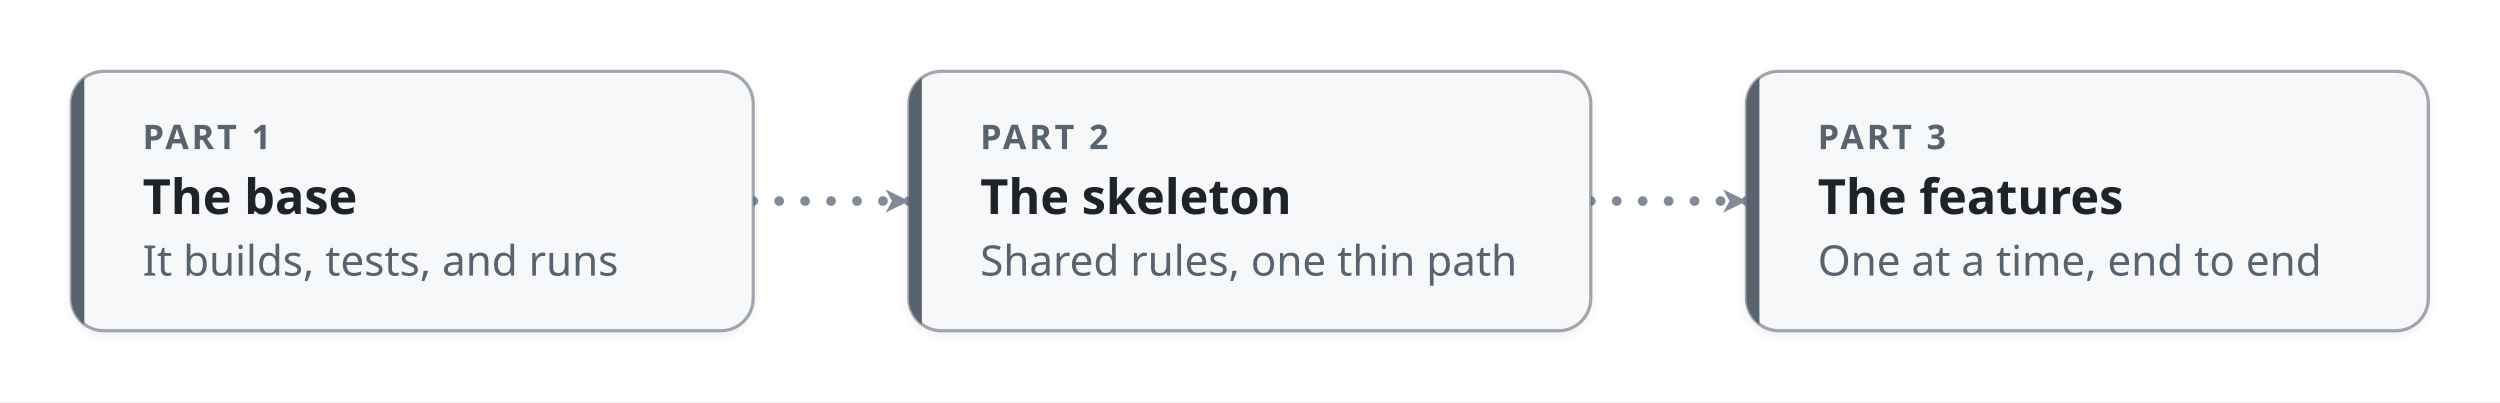
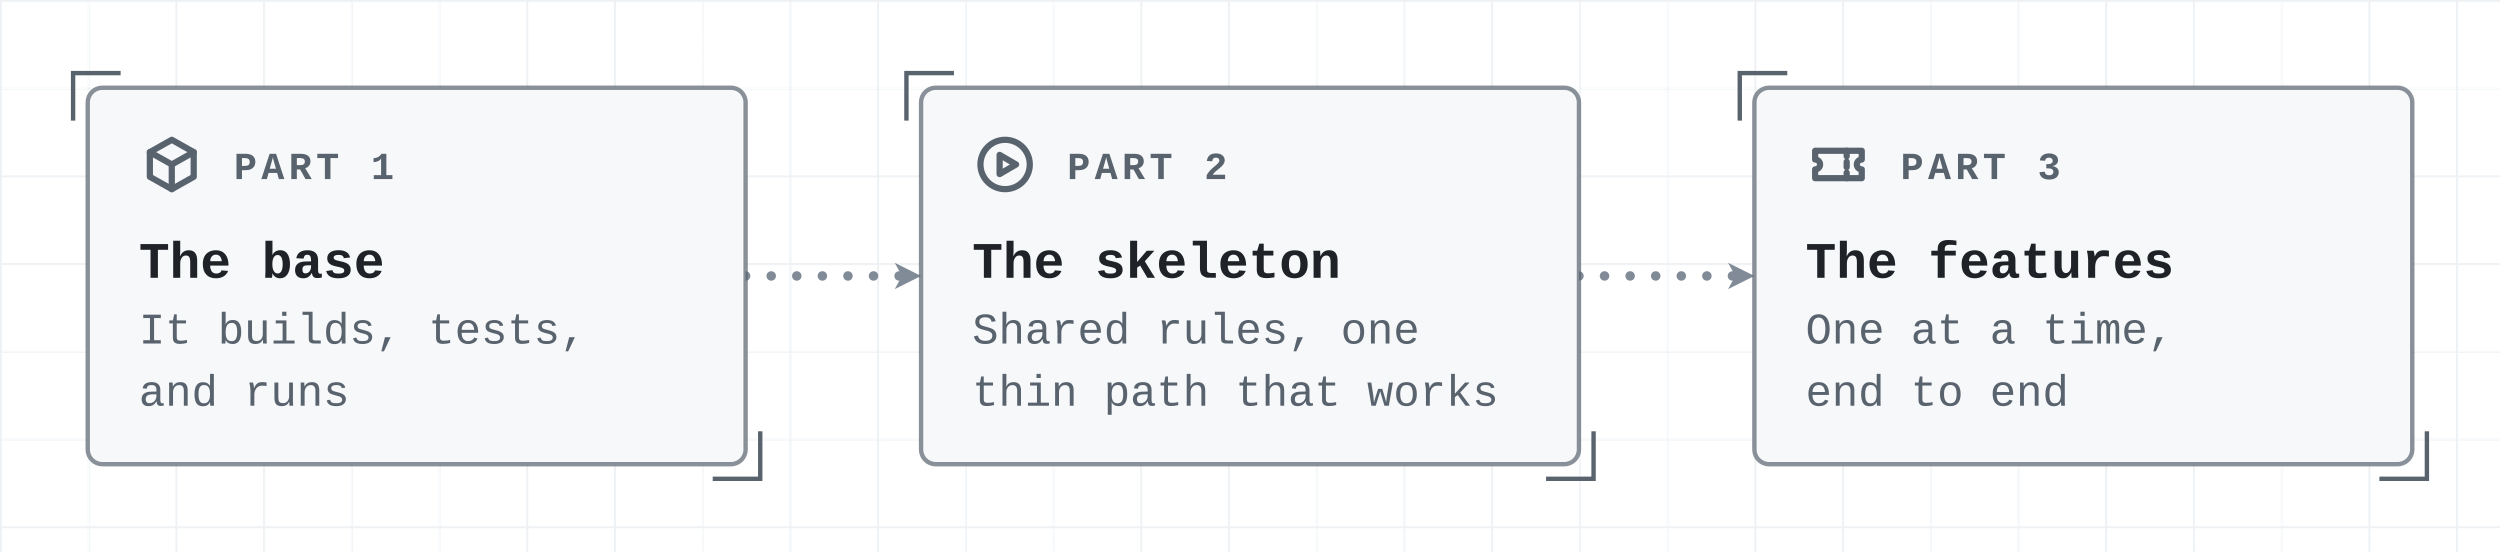
- <svg xmlns="http://www.w3.org/2000/svg" viewBox="-22 -22 771 124" width="771" height="124" role="img" aria-labelledby="title desc" font-family="-apple-system, BlinkMacSystemFont, 'Segoe UI', 'Noto Sans', Helvetica, Arial, sans-serif">
+ <svg xmlns="http://www.w3.org/2000/svg" viewBox="-24 -24 684 151" width="684" height="151" role="img" aria-labelledby="title desc" font-family="ui-monospace, SFMono-Regular, 'JetBrains Mono', 'Cascadia Mono', Menlo, Consolas, 'Liberation Mono', monospace">
  <defs>
    <marker id="arrow-plain" viewBox="0 0 10 10" refX="9" refY="5" markerWidth="9" markerHeight="9" markerUnits="userSpaceOnUse" orient="auto-start-reverse">
      <path d="M1,1 L9,5 L1,9 L3.2,5 z" fill="#818b98" />
    </marker>
    <marker id="arrow-fail" viewBox="0 0 10 10" refX="9" refY="5" markerWidth="9" markerHeight="9" markerUnits="userSpaceOnUse" orient="auto-start-reverse">
      <path d="M1,1 L9,5 L1,9 L3.2,5 z" fill="#cf222e" />
    </marker>
    <marker id="arrow-pass" viewBox="0 0 10 10" refX="9" refY="5" markerWidth="9" markerHeight="9" markerUnits="userSpaceOnUse" orient="auto-start-reverse">
      <path d="M1,1 L9,5 L1,9 L3.2,5 z" fill="#1a7f37" />
    </marker>
-     <filter id="shadow" x="-10%" y="-10%" width="120%" height="140%">
-       <feDropShadow dx="0" dy="1" stdDeviation="1.6" flood-color="#1f2328" flood-opacity="0.07" />
-     </filter>
+     <pattern id="grid" x="-24" y="-24" width="24" height="24" patternUnits="userSpaceOnUse">
+       <path d="M24 0H0V24" fill="none" stroke="#eef1f4" stroke-width="1" />
+     </pattern>
  </defs>
-   <style>.main{stroke-width:3;stroke-dasharray:0 8;animation:flow 0.8s linear infinite}.side{stroke-width:1.8;stroke-dasharray:6 6;animation:side 1.6s linear infinite}@keyframes flow{to{stroke-dashoffset:-8}}@keyframes side{to{stroke-dashoffset:-12}}@media (prefers-reduced-motion:reduce){.main,.side{animation:none}.ticket{display:none}}</style>
-   <rect x="-22" y="-22" width="771" height="124" fill="#ffffff" />
-   <path class="main" d="M210.3,40.0 L258.3,40.0" fill="none" stroke="#818b98" stroke-linecap="round" stroke-linejoin="round" marker-end="url(#arrow-plain)" />
-   <path class="main" d="M468.6,40.0 L516.6,40.0" fill="none" stroke="#818b98" stroke-linecap="round" stroke-linejoin="round" marker-end="url(#arrow-plain)" />
-   <rect x="0.0" y="0.0" width="210.3" height="80.0" rx="10" fill="#f6f8fa" stroke="#59636e" stroke-opacity="0.55" stroke-width="1" filter="url(#shadow)" />
-   <clipPath id="clip0">
-     <rect x="0.0" y="0.0" width="210.3" height="80.0" rx="10" />
-   </clipPath>
-   <rect x="0.0" y="0.0" width="4" height="80.0" fill="#59636e" clip-path="url(#clip0)" />
-   <text x="22.0" y="24.0" font-size="10.5" font-weight="700" letter-spacing="0.9" fill="#59636e">PART 1</text>
-   <text x="22.0" y="44.0" font-size="15" font-weight="600" fill="#1f2328">The base</text>
-   <text x="22.0" y="63.0" font-size="13" fill="#59636e">It builds, tests, and runs</text>
-   <rect x="258.3" y="0.0" width="210.3" height="80.0" rx="10" fill="#f6f8fa" stroke="#59636e" stroke-opacity="0.55" stroke-width="1" filter="url(#shadow)" />
-   <clipPath id="clip1">
-     <rect x="258.3" y="0.0" width="210.3" height="80.0" rx="10" />
-   </clipPath>
-   <rect x="258.3" y="0.0" width="4" height="80.0" fill="#59636e" clip-path="url(#clip1)" />
-   <text x="280.3" y="24.0" font-size="10.5" font-weight="700" letter-spacing="0.9" fill="#59636e">PART 2</text>
-   <text x="280.3" y="44.0" font-size="15" font-weight="600" fill="#1f2328">The skeleton</text>
-   <text x="280.3" y="63.0" font-size="13" fill="#59636e">Shared rules, one thin path</text>
-   <rect x="516.6" y="0.0" width="210.3" height="80.0" rx="10" fill="#f6f8fa" stroke="#59636e" stroke-opacity="0.55" stroke-width="1" filter="url(#shadow)" />
-   <clipPath id="clip2">
-     <rect x="516.6" y="0.0" width="210.3" height="80.0" rx="10" />
-   </clipPath>
-   <rect x="516.6" y="0.0" width="4" height="80.0" fill="#59636e" clip-path="url(#clip2)" />
-   <text x="538.6" y="24.0" font-size="10.5" font-weight="700" letter-spacing="0.9" fill="#59636e">PART 3</text>
-   <text x="538.6" y="44.0" font-size="15" font-weight="600" fill="#1f2328">The features</text>
-   <text x="538.6" y="63.0" font-size="13" fill="#59636e">One at a time, end to end</text>
+   <style>.main{stroke-width:2.6;stroke-dasharray:0 7;animation:flow 0.8s linear infinite}.side{stroke-width:1.6;stroke-dasharray:6 5;animation:side 1.6s linear infinite}@keyframes flow{to{stroke-dashoffset:-7}}@keyframes side{to{stroke-dashoffset:-11}}@media (prefers-reduced-motion:reduce){.main,.side{animation:none}.ticket{display:none}}</style>
+   <rect x="-24" y="-24" width="684" height="151" fill="#ffffff" />
+   <rect x="-24" y="-24" width="684" height="151" fill="url(#grid)" />
+   <path class="main" d="M180.0,51.5 L228.0,51.5" fill="none" stroke="#818b98" stroke-linecap="round" stroke-linejoin="round" marker-end="url(#arrow-plain)" />
+   <path class="main" d="M408.0,51.5 L456.0,51.5" fill="none" stroke="#818b98" stroke-linecap="round" stroke-linejoin="round" marker-end="url(#arrow-plain)" />
+   <rect x="0.0" y="0.0" width="180.0" height="103.0" rx="4" fill="#f6f8fa" stroke="#59636e" stroke-opacity="0.7" stroke-width="1.2" />
+   <path d="M9.0,-4.0 H-4.0 V9.0" fill="none" stroke="#59636e" stroke-width="1.2" />
+   <path d="M171.0,107.0 H184.0 V94.0" fill="none" stroke="#59636e" stroke-width="1.2" />
+   <g transform="translate(14.0,12.0) scale(0.75)" fill="none" stroke="#59636e" stroke-width="2.27" stroke-linecap="round" stroke-linejoin="round">
+     <path d="M12 3l8 4.5v9L12 21l-8-4.5v-9z" />
+     <path d="M4 7.5l8 4.5l8-4.5" />
+     <path d="M12 12v9" />
+   </g>
+   <text x="40.0" y="25.0" font-size="10.5" font-weight="700" letter-spacing="1.2" fill="#59636e">PART 1</text>
+   <text x="14.0" y="52.0" font-size="14" font-weight="700" fill="#1f2328">The base</text>
+   <text x="14.0" y="70.0" font-size="12" fill="#59636e">It builds, tests,</text>
+   <text x="14.0" y="87.0" font-size="12" fill="#59636e">and runs</text>
+   <rect x="228.0" y="0.0" width="180.0" height="103.0" rx="4" fill="#f6f8fa" stroke="#59636e" stroke-opacity="0.7" stroke-width="1.2" />
+   <path d="M237.0,-4.0 H224.0 V9.0" fill="none" stroke="#59636e" stroke-width="1.2" />
+   <path d="M399.0,107.0 H412.0 V94.0" fill="none" stroke="#59636e" stroke-width="1.2" />
+   <g transform="translate(242.0,12.0) scale(0.75)" fill="none" stroke="#59636e" stroke-width="2.27" stroke-linecap="round" stroke-linejoin="round">
+     <path d="M12 3a9 9 0 1 0 0 18a9 9 0 1 0 0-18z" />
+     <path d="M10 8.5v7l6-3.5z" />
+   </g>
+   <text x="268.0" y="25.0" font-size="10.5" font-weight="700" letter-spacing="1.2" fill="#59636e">PART 2</text>
+   <text x="242.0" y="52.0" font-size="14" font-weight="700" fill="#1f2328">The skeleton</text>
+   <text x="242.0" y="70.0" font-size="12" fill="#59636e">Shared rules, one</text>
+   <text x="242.0" y="87.0" font-size="12" fill="#59636e">thin path that works</text>
+   <rect x="456.0" y="0.0" width="180.0" height="103.0" rx="4" fill="#f6f8fa" stroke="#59636e" stroke-opacity="0.7" stroke-width="1.2" />
+   <path d="M465.0,-4.0 H452.0 V9.0" fill="none" stroke="#59636e" stroke-width="1.2" />
+   <path d="M627.0,107.0 H640.0 V94.0" fill="none" stroke="#59636e" stroke-width="1.2" />
+   <g transform="translate(470.0,12.0) scale(0.75)" fill="none" stroke="#59636e" stroke-width="2.27" stroke-linecap="round" stroke-linejoin="round">
+     <path d="M3.5 7h17v3.2a1.8 1.8 0 0 0 0 3.6V17h-17v-3.2a1.8 1.8 0 0 0 0-3.6z" />
+     <path d="M15 7v2M15 11v2M15 15v2" />
+   </g>
+   <text x="496.0" y="25.0" font-size="10.5" font-weight="700" letter-spacing="1.2" fill="#59636e">PART 3</text>
+   <text x="470.0" y="52.0" font-size="14" font-weight="700" fill="#1f2328">The features</text>
+   <text x="470.0" y="70.0" font-size="12" fill="#59636e">One at a time,</text>
+   <text x="470.0" y="87.0" font-size="12" fill="#59636e">end to end</text>
</svg>
